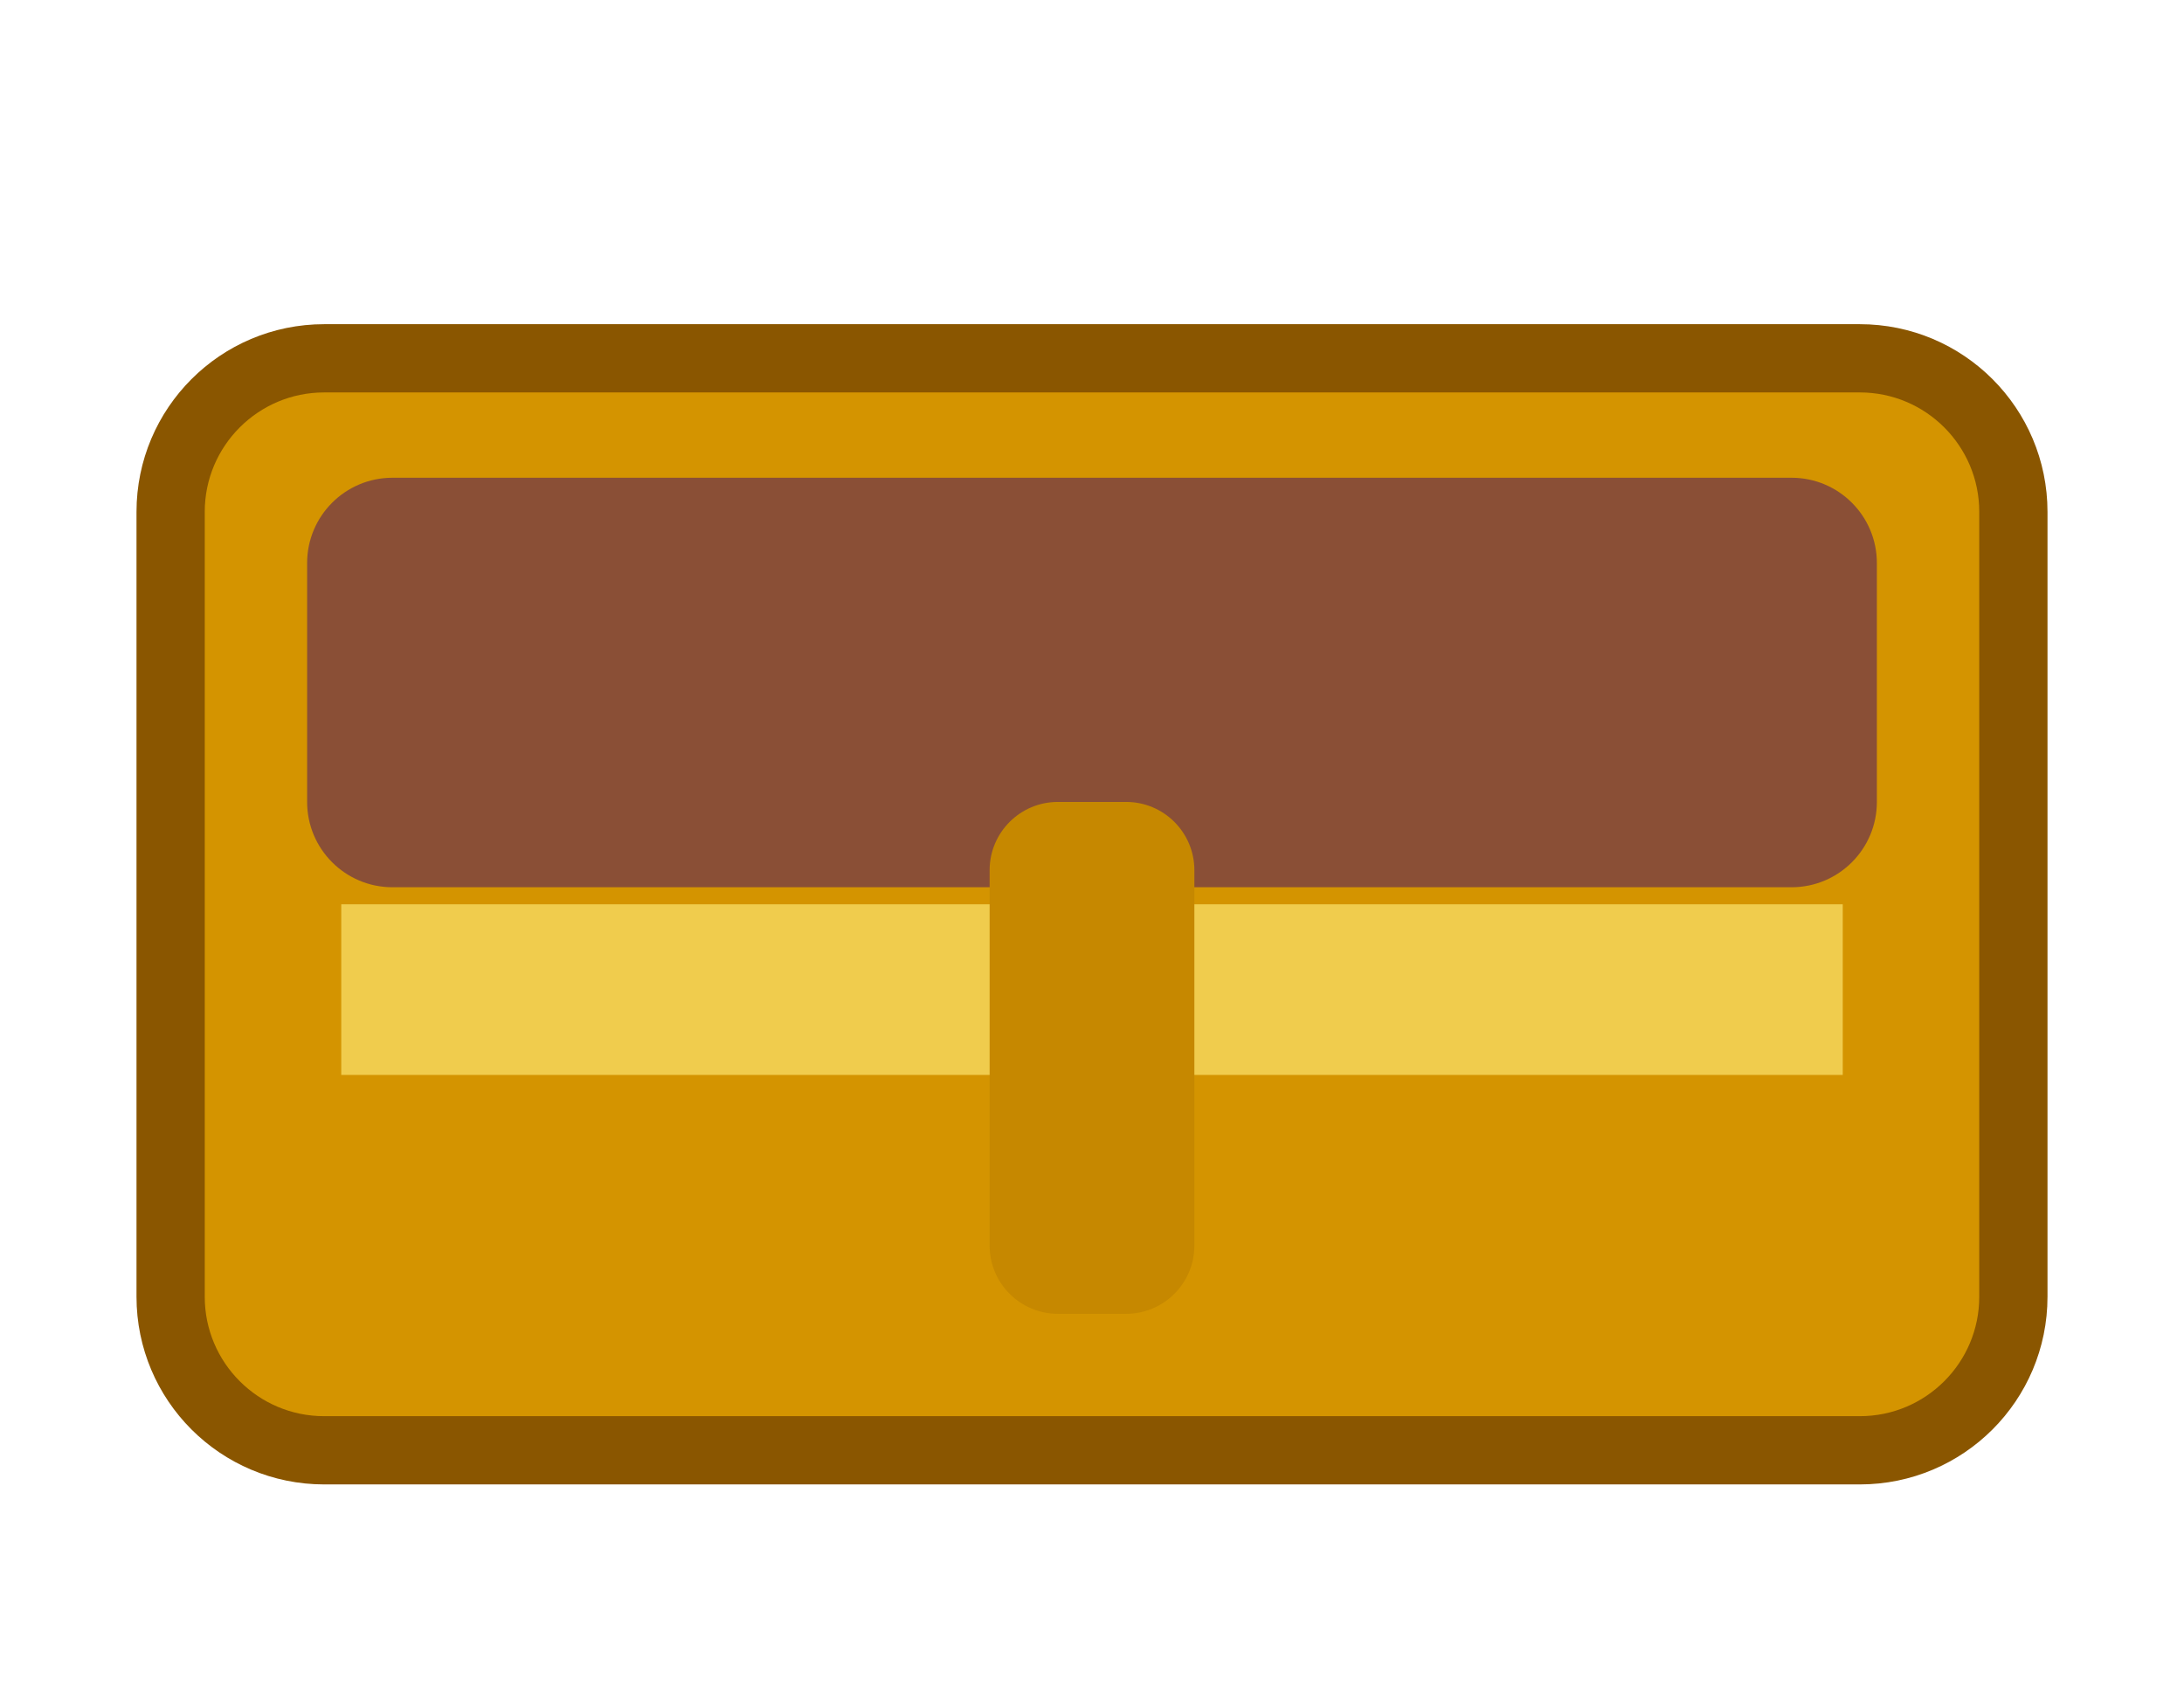
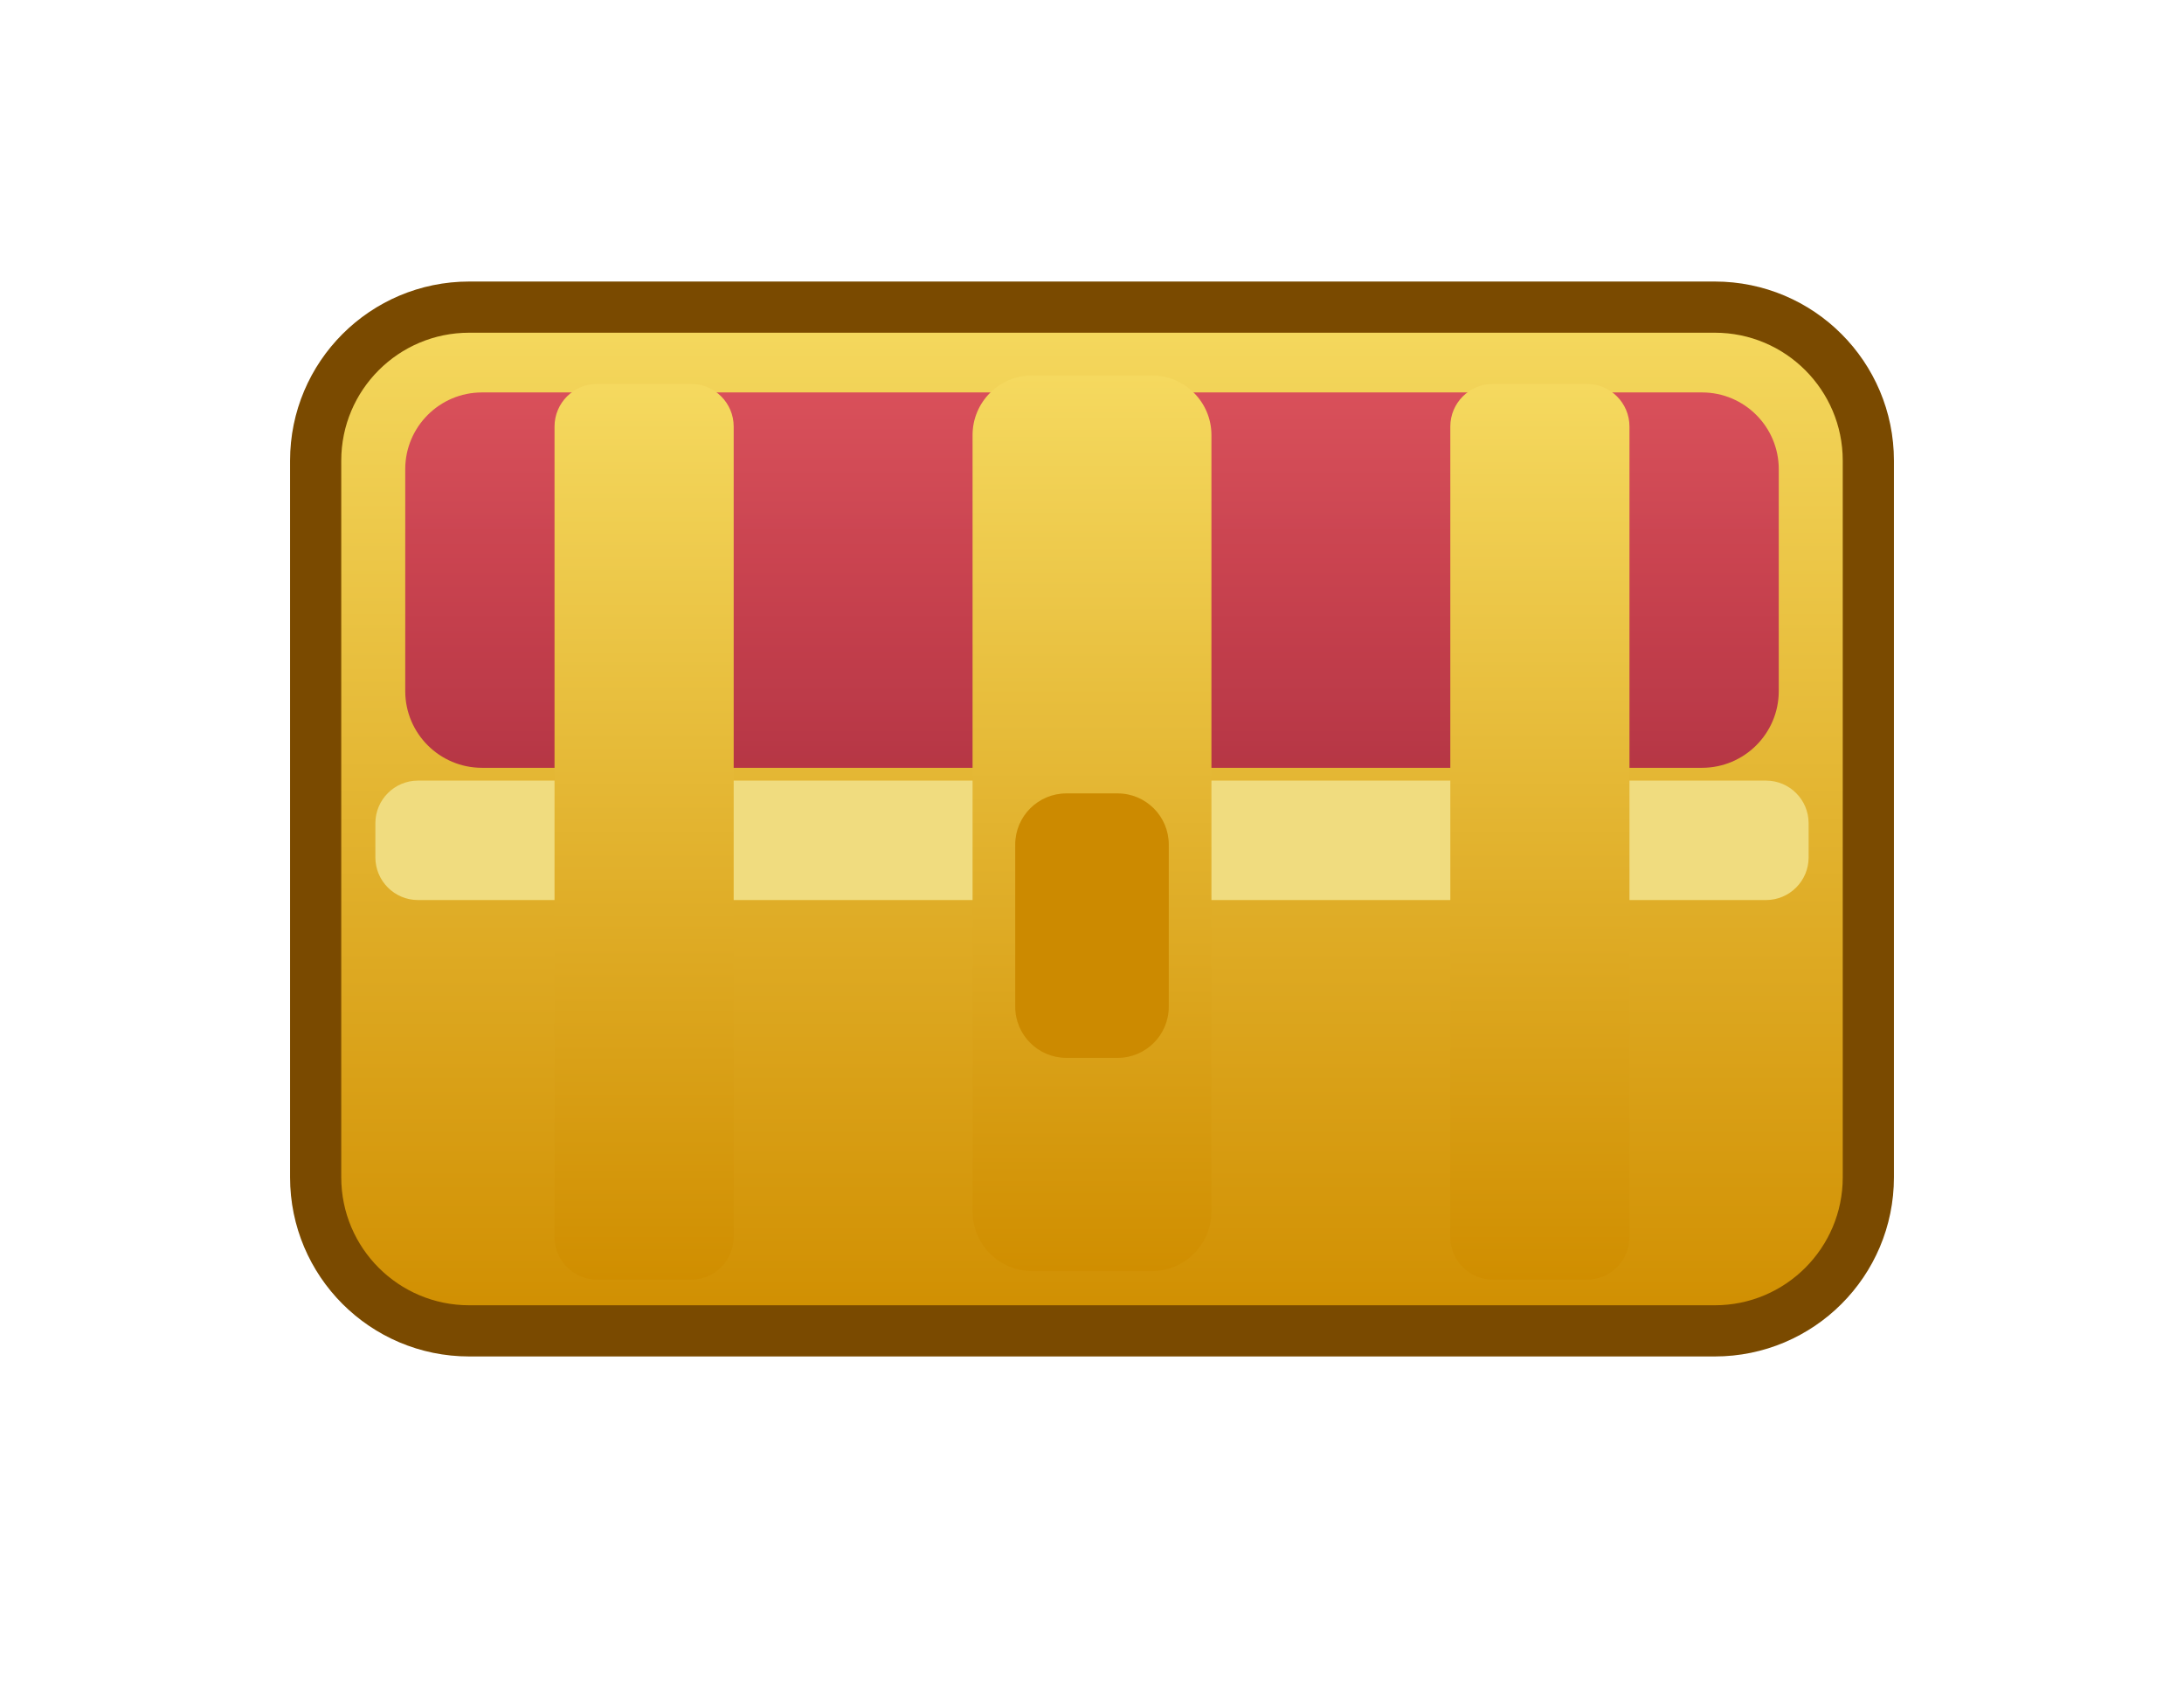
- <svg xmlns="http://www.w3.org/2000/svg" width="256" height="200" viewBox="0 0 256 200">
-   <rect x="20" y="42" width="216" height="128" rx="18" fill="#d49400" stroke="#8a5600" stroke-width="8" />
-   <rect x="36" y="56" width="184" height="48" rx="10" fill="#8a4f36" />
-   <rect x="40" y="106" width="176" height="20" fill="#f0cc4d" />
-   <rect x="116" y="94" width="24" height="60" rx="8" fill="#c68800" />
+ <svg xmlns="http://www.w3.org/2000/svg" width="512" height="400" viewBox="0 0 512 400">
+   <defs>
+     <linearGradient id="gold" x1="0" y1="0" x2="0" y2="1">
+       <stop offset="0" stop-color="#f5d95f" />
+       <stop offset="1" stop-color="#d08e00" />
+     </linearGradient>
+     <linearGradient id="band" x1="0" y1="0" x2="0" y2="1">
+       <stop offset="0" stop-color="#d8495a" />
+       <stop offset="1" stop-color="#b42f45" />
+     </linearGradient>
+   </defs>
+   <rect x="74" y="72" width="364" height="240" rx="36" fill="url(#gold)" stroke="#7a4a00" stroke-width="12" />
+   <rect x="95" y="92" width="322" height="88" rx="18" fill="url(#band)" opacity="0.95" />
+   <rect x="88" y="183" width="336" height="28" rx="10" fill="#f0dc7f" />
+   <rect x="228" y="88" width="56" height="210" rx="14" fill="url(#gold)" />
+   <rect x="238" y="186" width="36" height="62" rx="12" fill="#cc8a00" />
+   <rect x="130" y="90" width="42" height="210" rx="10" fill="url(#gold)" />
+   <rect x="340" y="90" width="42" height="210" rx="10" fill="url(#gold)" />
</svg>
